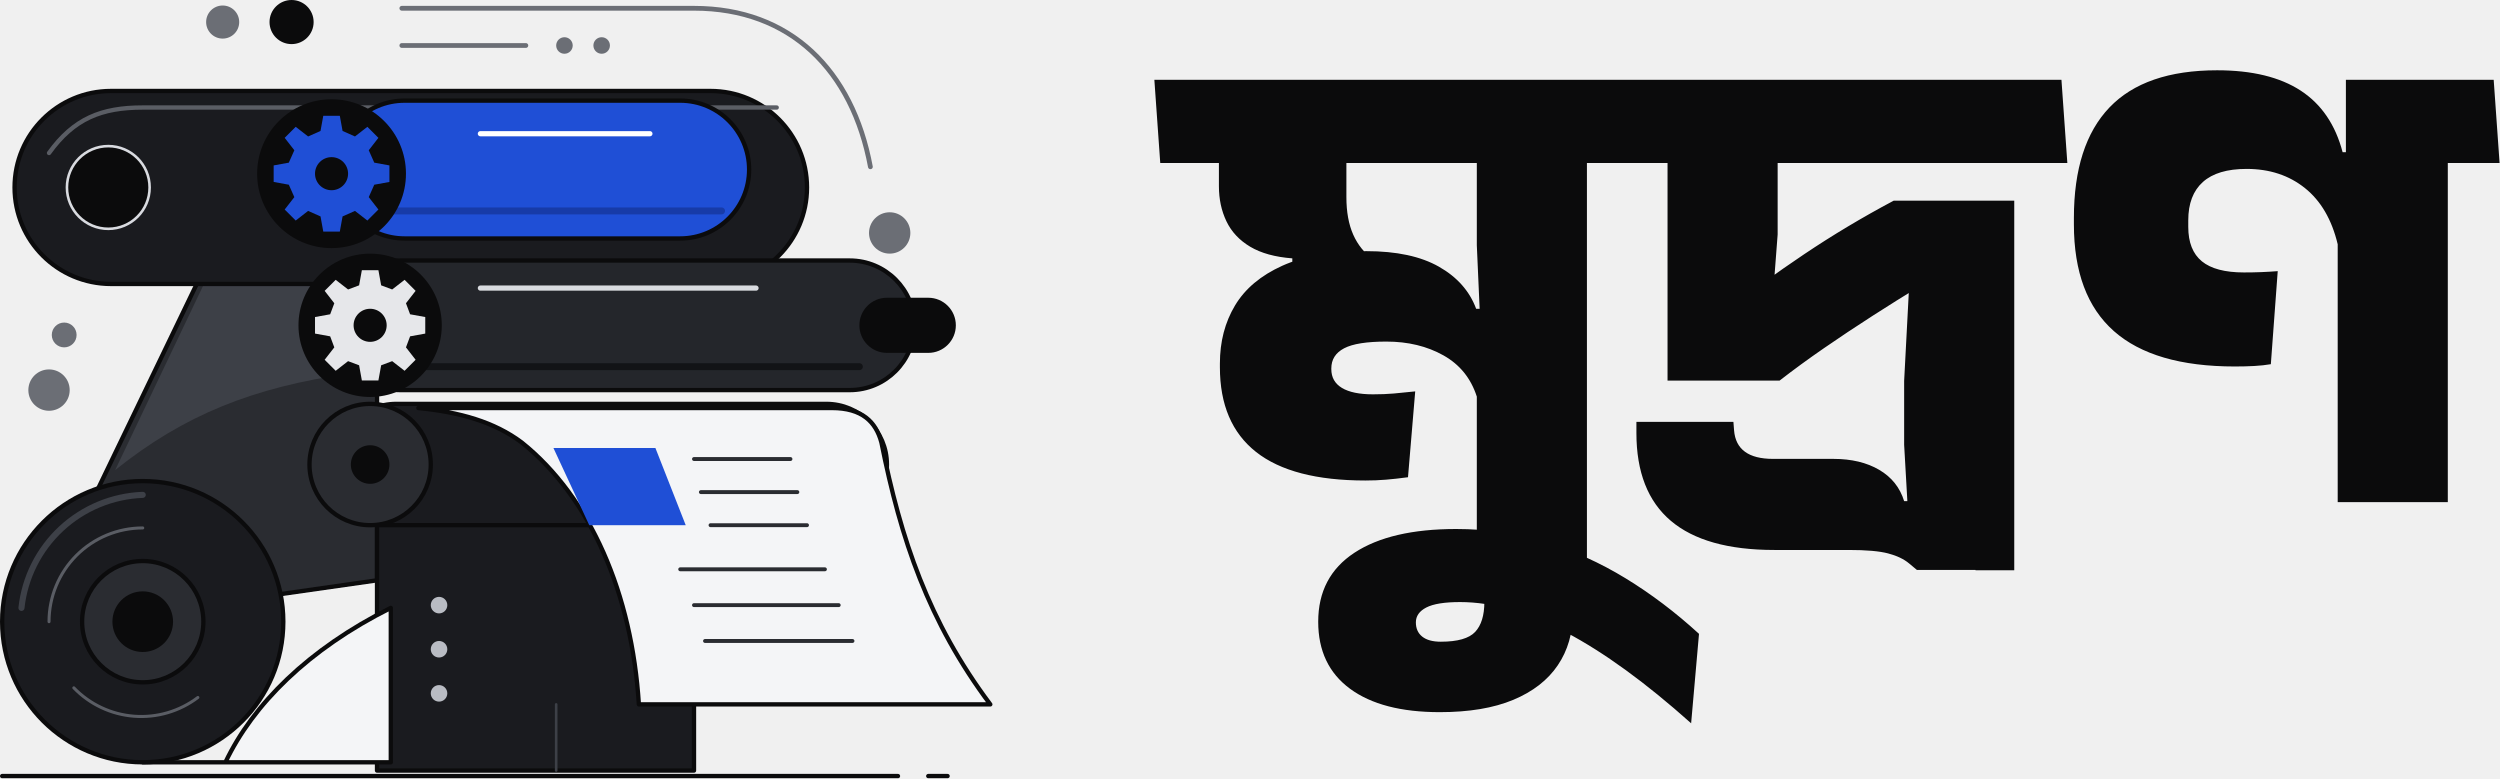
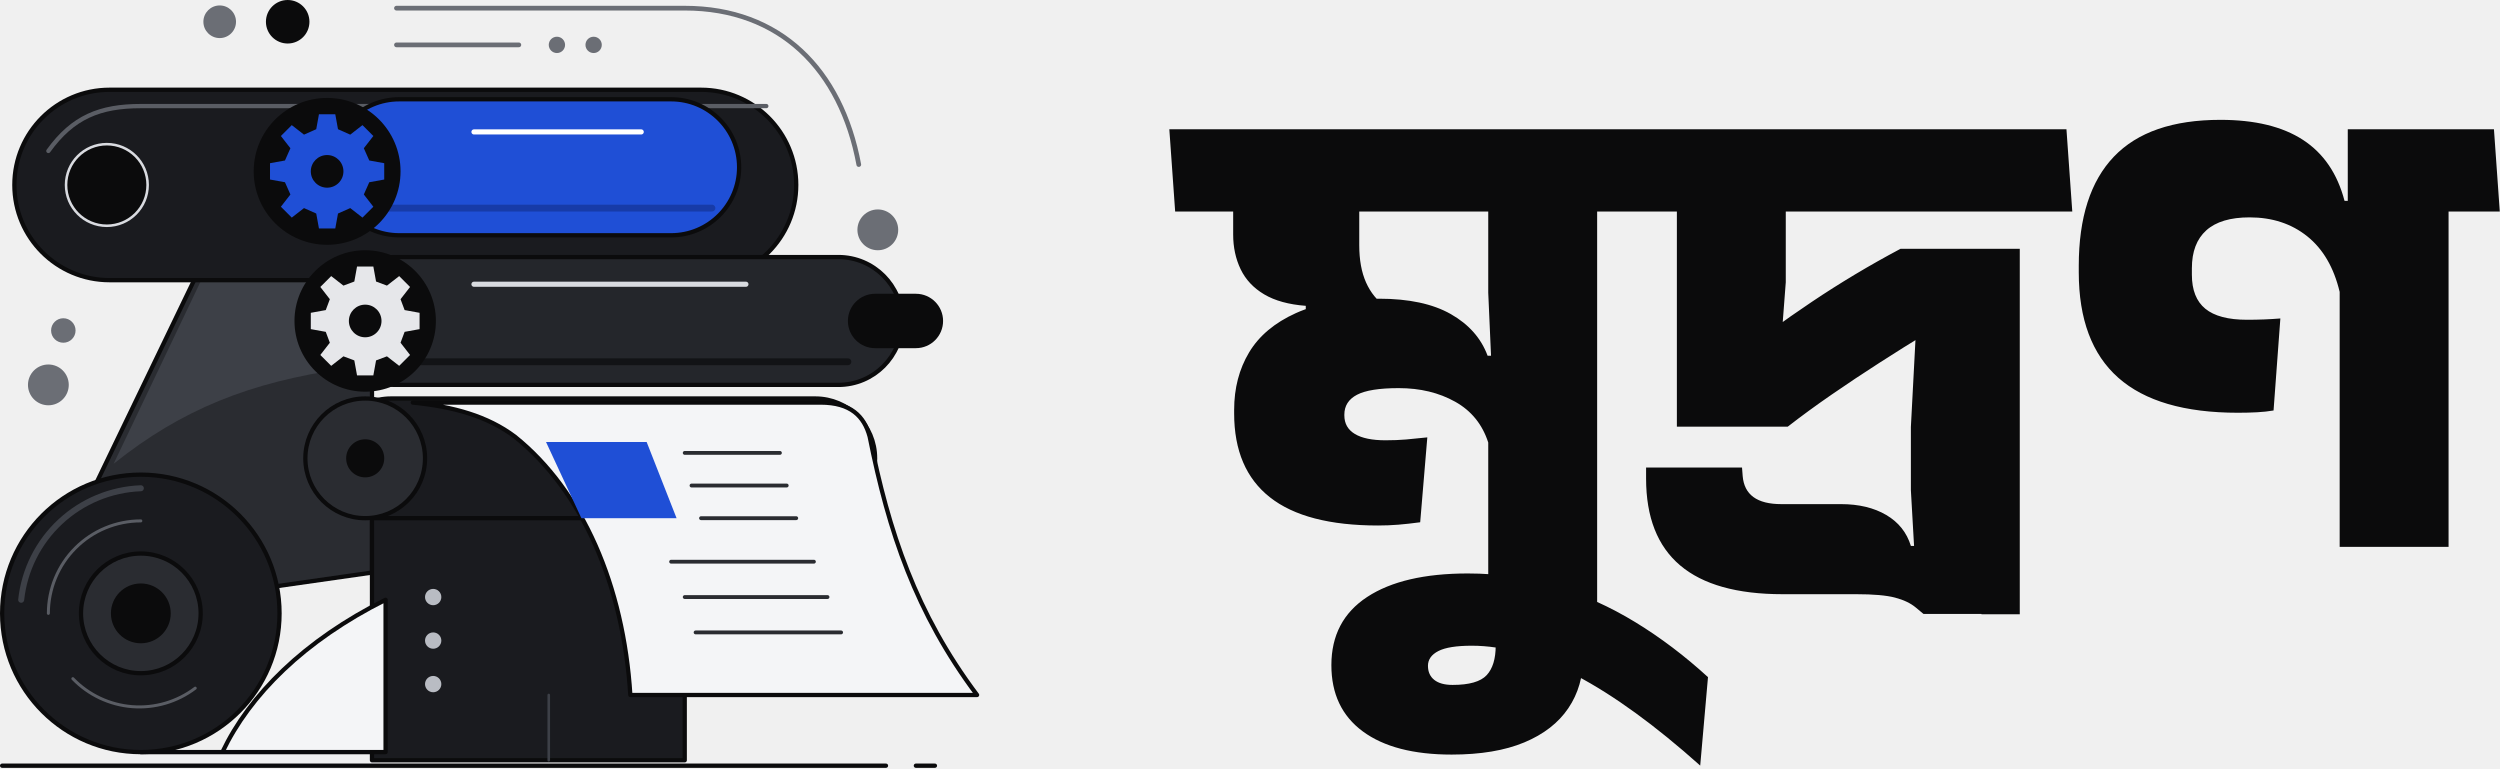
- <svg xmlns="http://www.w3.org/2000/svg" width="5764" height="1795" viewBox="0 0 5764 1795" fill="none">
+ <svg xmlns="http://www.w3.org/2000/svg" width="5842" height="1795" viewBox="0 0 5842 1795" fill="none">
  <path d="M513.391 88.987C534.449 88.987 551.52 71.913 551.52 50.85C551.52 29.787 534.449 12.712 513.391 12.712C492.333 12.712 475.262 29.787 475.262 50.85C475.262 71.913 492.333 88.987 513.391 88.987Z" fill="#6B6E75" />
  <path d="M672.263 101.7C700.34 101.7 723.102 78.934 723.102 50.85C723.102 22.766 700.34 0 672.263 0C644.185 0 621.424 22.766 621.424 50.85C621.424 78.934 644.185 101.7 672.263 101.7Z" fill="#0B0B0C" />
  <path d="M926.457 19.069H1600.07C1822.49 19.069 1965.48 162.084 2006.79 384.553" stroke-width="11" stroke-linecap="round" stroke-linejoin="round" stroke="#6B6E75" />
  <path d="M926.457 104.878H1212.43" stroke-width="11" stroke-linecap="round" stroke-linejoin="round" stroke="#6B6E75" />
  <path d="M1301.39 123.947C1311.92 123.947 1320.46 115.409 1320.46 104.878C1320.46 94.347 1311.92 85.809 1301.39 85.809C1290.87 85.809 1282.33 94.347 1282.33 104.878C1282.33 115.409 1290.87 123.947 1301.39 123.947Z" fill="#6B6E75" />
  <path d="M1387.19 123.947C1397.71 123.947 1406.25 115.409 1406.25 104.878C1406.25 94.347 1397.71 85.809 1387.19 85.809C1376.66 85.809 1368.12 94.347 1368.12 104.878C1368.12 115.409 1376.66 123.947 1387.19 123.947Z" fill="#6B6E75" />
  <path d="M2051.27 584.775C2077.59 584.775 2098.93 563.431 2098.93 537.103C2098.93 510.775 2077.59 489.431 2051.27 489.431C2024.95 489.431 2003.61 510.775 2003.61 537.103C2003.61 563.431 2024.95 584.775 2051.27 584.775Z" fill="#6B6E75" />
  <path d="M147.986 800.887C163.779 800.887 176.583 788.081 176.583 772.284C176.583 756.487 163.779 743.681 147.986 743.681C132.192 743.681 119.389 756.487 119.389 772.284C119.389 788.081 132.192 800.887 147.986 800.887Z" fill="#6B6E75" />
  <path d="M113.033 947.081C139.355 947.081 160.694 925.738 160.694 899.409C160.694 873.081 139.355 851.737 113.033 851.737C86.71 851.737 65.371 873.081 65.371 899.409C65.371 925.738 86.71 947.081 113.033 947.081Z" fill="#6B6E75" />
  <path d="M599.181 352.772L170.227 1242.65L424.422 1401.55L869.263 1337.99V479.897L599.181 352.772Z" fill="#2A2C31" stroke-width="10" stroke-linecap="round" stroke-linejoin="round" stroke="#0B0B0C" />
  <path d="M599.182 384.553L265.551 1083.74C424.423 956.616 583.295 893.053 805.715 861.272L821.603 511.678L599.182 384.553Z" fill="#3D4047" />
  <path d="M1638.2 209.756H256.018C133.179 209.756 33.598 309.359 33.598 432.225C33.598 555.091 133.179 654.694 256.018 654.694H1638.2C1761.04 654.694 1860.63 555.091 1860.63 432.225C1860.63 309.359 1761.04 209.756 1638.2 209.756Z" fill="#1A1B1F" stroke-width="10" stroke-linecap="round" stroke-linejoin="round" stroke="#0B0B0C" />
  <path d="M113.033 352.772C170.227 273.319 233.776 247.894 329.099 247.894H1790.72" stroke-width="10" stroke-linecap="round" stroke-linejoin="round" stroke="#5A5D64" />
  <path d="M249.663 527.569C302.309 527.569 344.986 484.882 344.986 432.225C344.986 379.568 302.309 336.881 249.663 336.881C197.017 336.881 154.34 379.568 154.34 432.225C154.34 484.882 197.017 527.569 249.663 527.569Z" fill="#0B0B0C" stroke-width="6" stroke-linecap="round" stroke-linejoin="round" stroke="#D9DBE0" />
  <path d="M1568.3 232.003H932.811C845.069 232.003 773.939 303.148 773.939 390.909C773.939 478.671 845.069 549.816 932.811 549.816H1568.3C1656.04 549.816 1727.17 478.671 1727.17 390.909C1727.17 303.148 1656.04 232.003 1568.3 232.003Z" fill="#1F4FD6" stroke-width="10" stroke-linecap="round" stroke-linejoin="round" stroke="#0B0B0C" />
  <path d="M869.264 486.253H1663.62Z" fill="black" />
  <path d="M869.264 486.253H1663.62" stroke-width="16" stroke-linecap="round" stroke-linejoin="round" stroke="#173BA8" />
  <path d="M1107.57 308.278H1498.4Z" fill="black" />
  <path d="M1107.57 308.278H1498.4" stroke-width="12" stroke-linecap="round" stroke-linejoin="round" stroke="white" />
  <path d="M764.408 572.062C859.17 572.062 935.99 495.226 935.99 400.444C935.99 305.661 859.17 228.825 764.408 228.825C669.646 228.825 592.826 305.661 592.826 400.444C592.826 495.226 669.646 572.062 764.408 572.062Z" fill="#0B0B0C" />
  <path d="M745.343 266.962H783.472L789.827 301.922L818.424 314.634L847.021 292.387L872.44 317.812L850.198 346.416L862.908 375.019L897.86 381.375V419.512L862.908 425.869L850.198 454.472L872.44 483.075L847.021 508.5L818.424 486.253L789.827 498.966L783.472 533.925H745.343L738.988 498.966L710.391 486.253L681.794 508.5L656.375 483.075L678.617 454.472L665.907 425.869L630.955 419.512V381.375L665.907 375.019L678.617 346.416L656.375 317.812L681.794 292.387L710.391 314.634L738.988 301.922L745.343 266.962Z" fill="#1F4FD6" />
  <path d="M764.409 438.581C785.467 438.581 802.538 421.506 802.538 400.444C802.538 379.381 785.467 362.306 764.409 362.306C743.35 362.306 726.279 379.381 726.279 400.444C726.279 421.506 743.35 438.581 764.409 438.581Z" fill="#0B0B0C" />
  <path d="M1959.12 600.666H923.279C840.801 600.666 773.939 667.542 773.939 750.037C773.939 832.533 840.801 899.409 923.279 899.409H1959.12C2041.6 899.409 2108.46 832.533 2108.46 750.037C2108.46 667.542 2041.6 600.666 1959.12 600.666Z" fill="#24262B" stroke-width="10" stroke-linecap="round" stroke-linejoin="round" stroke="#0B0B0C" />
  <path d="M2140.24 686.475H2044.92C2009.82 686.475 1981.37 714.933 1981.37 750.038C1981.37 785.142 2009.82 813.6 2044.92 813.6H2140.24C2175.34 813.6 2203.79 785.142 2203.79 750.038C2203.79 714.933 2175.34 686.475 2140.24 686.475Z" fill="#0B0B0C" />
  <path d="M869.264 845.381H1981.37Z" fill="black" />
  <path d="M869.264 845.381H1981.37" stroke-width="16" stroke-linecap="round" stroke-linejoin="round" stroke="#121316" />
  <path d="M1107.57 664.228H1743.06Z" fill="black" />
  <path d="M1107.57 664.228H1743.06" stroke-width="12" stroke-linecap="round" stroke-linejoin="round" stroke="#D9DBE0" />
  <path d="M853.377 915.3C944.629 915.3 1018.6 841.309 1018.6 750.037C1018.6 658.765 944.629 584.775 853.377 584.775C762.125 584.775 688.15 658.765 688.15 750.037C688.15 841.309 762.125 915.3 853.377 915.3Z" fill="#0B0B0C" />
  <path d="M834.312 622.913H872.441L878.796 657.872L904.216 667.406L932.813 645.159L958.232 670.584L935.99 699.188L945.523 724.613L980.474 730.969V769.106L945.523 775.463L935.99 800.888L958.232 829.491L932.813 854.916L904.216 832.669L878.796 842.203L872.441 877.163H834.312L827.957 842.203L802.538 832.669L773.941 854.916L748.521 829.491L770.763 800.888L761.231 775.463L726.279 769.106V730.969L761.231 724.613L770.763 699.188L748.521 670.584L773.941 645.159L802.538 667.406L827.957 657.872L834.312 622.913Z" fill="#E6E7EA" />
  <path d="M853.377 788.175C874.436 788.175 891.507 771.1 891.507 750.037C891.507 728.975 874.436 711.9 853.377 711.9C832.319 711.9 815.248 728.975 815.248 750.037C815.248 771.1 832.319 788.175 853.377 788.175Z" fill="#0B0B0C" />
  <path d="M1905.11 931.19H913.747C836.533 931.19 773.939 993.798 773.939 1071.03C773.939 1148.26 836.533 1210.87 913.747 1210.87H1905.11C1982.32 1210.87 2044.92 1148.26 2044.92 1071.03C2044.92 993.798 1982.32 931.19 1905.11 931.19Z" fill="#1A1B1F" stroke-width="10" stroke-linecap="round" stroke-linejoin="round" stroke="#0B0B0C" />
  <path d="M853.376 1210.87C930.589 1210.87 993.183 1148.26 993.183 1071.03C993.183 993.798 930.589 931.19 853.376 931.19C776.162 931.19 713.568 993.798 713.568 1071.03C713.568 1148.26 776.162 1210.87 853.376 1210.87Z" fill="#2A2C31" stroke-width="10" stroke-linecap="round" stroke-linejoin="round" stroke="#0B0B0C" />
  <path d="M853.377 1115.52C877.945 1115.52 897.861 1095.6 897.861 1071.03C897.861 1046.46 877.945 1026.53 853.377 1026.53C828.809 1026.53 808.893 1046.46 808.893 1071.03C808.893 1095.6 828.809 1115.52 853.377 1115.52Z" fill="#0B0B0C" />
  <path d="M869.264 1210.87H1600.07V1776.57H869.264V1210.87Z" fill="#1A1B1F" stroke-width="10" stroke-linecap="round" stroke-linejoin="round" stroke="#0B0B0C" />
  <path d="M1282.33 1624.02V1776.57Z" fill="black" />
  <path d="M1282.33 1624.02V1776.57" stroke-width="6" stroke-linecap="round" stroke-linejoin="round" stroke="#3D4047" />
  <path d="M1012.25 1414.27C1022.78 1414.27 1031.31 1405.73 1031.31 1395.2C1031.31 1384.67 1022.78 1376.13 1012.25 1376.13C1001.72 1376.13 993.184 1384.67 993.184 1395.2C993.184 1405.73 1001.72 1414.27 1012.25 1414.27Z" fill="#B9BCC3" />
  <path d="M1012.25 1515.97C1022.78 1515.97 1031.31 1507.43 1031.31 1496.9C1031.31 1486.37 1022.78 1477.83 1012.25 1477.83C1001.72 1477.83 993.184 1486.37 993.184 1496.9C993.184 1507.43 1001.72 1515.97 1012.25 1515.97Z" fill="#B9BCC3" />
  <path d="M1012.25 1617.67C1022.78 1617.67 1031.31 1609.13 1031.31 1598.6C1031.31 1588.07 1022.78 1579.53 1012.25 1579.53C1001.72 1579.53 993.184 1588.07 993.184 1598.6C993.184 1609.13 1001.72 1617.67 1012.25 1617.67Z" fill="#B9BCC3" />
  <path d="M964.586 940.725H1917.82C1987.72 940.725 2019.5 972.506 2032.21 1020.18C2076.69 1242.65 2140.24 1433.33 2283.22 1624.02H1472.98C1457.09 1369.77 1361.77 1147.3 1202.89 1020.18C1139.35 972.506 1059.91 950.259 964.586 940.725Z" fill="#F4F5F7" stroke-width="10" stroke-linecap="round" stroke-linejoin="round" stroke="#0B0B0C" />
  <path d="M1275.97 1032.89H1511.11L1581.01 1210.87H1358.59L1275.97 1032.89Z" fill="#1F4FD6" />
  <path d="M1600.07 1058.32H1822.49Z" fill="black" />
  <path d="M1600.07 1058.32H1822.49" stroke-width="9" stroke-linecap="round" stroke-linejoin="round" stroke="#2A2C31" />
  <path d="M1615.96 1134.59H1838.38Z" fill="black" />
  <path d="M1615.96 1134.59H1838.38" stroke-width="9" stroke-linecap="round" stroke-linejoin="round" stroke="#2A2C31" />
  <path d="M1638.21 1210.87H1860.63Z" fill="black" />
  <path d="M1638.21 1210.87H1860.63" stroke-width="9" stroke-linecap="round" stroke-linejoin="round" stroke="#2A2C31" />
  <path d="M1568.3 1312.57H1901.93Z" fill="black" />
  <path d="M1568.3 1312.57H1901.93" stroke-width="9" stroke-linecap="round" stroke-linejoin="round" stroke="#2A2C31" />
  <path d="M1600.07 1395.2H1933.71Z" fill="black" />
  <path d="M1600.07 1395.2H1933.71" stroke-width="9" stroke-linecap="round" stroke-linejoin="round" stroke="#2A2C31" />
  <path d="M1625.49 1477.83H1965.48Z" fill="black" />
  <path d="M1625.49 1477.83H1965.48" stroke-width="9" stroke-linecap="round" stroke-linejoin="round" stroke="#2A2C31" />
  <path d="M329.1 1757.5H901.039V1401.55C710.392 1496.9 583.295 1624.02 519.746 1757.5H329.1Z" fill="#F4F5F7" stroke-width="10" stroke-linecap="round" stroke-linejoin="round" stroke="#0B0B0C" />
  <path d="M329.099 1757.5C508.094 1757.5 653.198 1612.37 653.198 1433.33C653.198 1254.3 508.094 1109.17 329.099 1109.17C150.104 1109.17 5 1254.3 5 1433.33C5 1612.37 150.104 1757.5 329.099 1757.5Z" fill="#1A1B1F" stroke-width="10" stroke-linecap="round" stroke-linejoin="round" stroke="#0B0B0C" />
  <path d="M329.099 1140.95C258.98 1143.59 192.15 1171.37 140.814 1219.21C89.478 1267.06 57.062 1331.78 49.484 1401.55" stroke-width="14" stroke-linecap="round" stroke-linejoin="round" stroke="#3D4047" />
  <path d="M113.033 1433.33C113.033 1376.02 135.797 1321.05 176.317 1280.52C216.838 1239.99 271.795 1217.22 329.099 1217.22" stroke-width="7" stroke-linecap="round" stroke-linejoin="round" stroke="#5A5D64" />
  <path d="M456.196 1608.13C414.06 1640.05 361.687 1655.42 308.988 1651.32C256.29 1647.22 206.921 1623.94 170.227 1585.88" stroke-width="7" stroke-linecap="round" stroke-linejoin="round" stroke="#5A5D64" />
  <path d="M329.098 1573.17C406.312 1573.17 468.906 1510.56 468.906 1433.33C468.906 1356.1 406.312 1293.5 329.098 1293.5C251.885 1293.5 189.291 1356.1 189.291 1433.33C189.291 1510.56 251.885 1573.17 329.098 1573.17Z" fill="#2A2C31" stroke-width="10" stroke-linecap="round" stroke-linejoin="round" stroke="#0B0B0C" />
  <path d="M329.099 1503.25C367.706 1503.25 399.003 1471.95 399.003 1433.33C399.003 1394.72 367.706 1363.42 329.099 1363.42C290.492 1363.42 259.195 1394.72 259.195 1433.33C259.195 1471.95 290.492 1503.25 329.099 1503.25Z" fill="#0B0B0C" />
  <path d="M5 1789.28H2070.34Z" fill="black" />
  <path d="M5 1789.28H2070.34" stroke-width="10" stroke-linecap="round" stroke-linejoin="round" stroke="#0B0B0C" />
  <path d="M2140.24 1789.28H2184.72Z" fill="black" />
  <path d="M2140.24 1789.28H2184.72" stroke-width="10" stroke-linecap="round" stroke-linejoin="round" stroke="#0B0B0C" />
-   <path d="M3148.06 1107.86C3035.73 1107.86 2951.74 1085.95 2896.08 1042.13C2840.42 998.318 2812.59 933.099 2812.59 846.476V838.166C2812.59 787.804 2824.18 743.233 2847.35 704.454C2870.52 665.675 2906.91 635.08 2956.53 612.669C3006.14 590.258 3070.74 579.052 3150.33 579.052C3219.84 579.052 3275.62 591.013 3317.68 614.935C3359.74 638.857 3388.33 671.215 3403.44 712.008H3445.75L3404.95 914.464C3391.35 872.16 3365.66 840.432 3327.88 819.28C3290.11 798.128 3246.28 787.552 3196.42 787.552C3151.08 787.552 3118.59 792.714 3098.95 803.038C3079.3 813.362 3069.48 828.849 3069.48 849.497V851.008C3069.48 870.146 3077.67 884.625 3094.04 894.445C3110.41 904.266 3134.21 909.176 3165.44 909.176C3183.07 909.176 3199.06 908.547 3213.42 907.288C3227.77 906.029 3244.27 904.392 3262.91 902.377L3246.28 1100.3C3227.65 1102.82 3210.65 1104.71 3195.28 1105.97C3179.92 1107.23 3164.18 1107.86 3148.06 1107.86ZM2979.57 642.508V595.672C2939.78 592.65 2907.42 583.711 2882.48 568.854C2857.55 553.997 2839.29 534.481 2827.7 510.308C2816.12 486.134 2810.33 459.19 2810.33 429.476V313.895H3104.24V454.406C3104.24 488.652 3109.53 517.61 3120.1 541.28C3130.68 564.951 3146.05 583.836 3166.19 597.938L2979.57 642.508ZM3404.95 1157.71V798.883L3413.26 752.802L3404.95 565.454V323.716H3658.82V1157.71H3404.95ZM2675.08 375.841L2661.48 183.961H3658.82V375.841H2675.08ZM3556.82 282.167H3658.82V629.666H3556.82V282.167ZM3556.82 375.841V183.961H3764.59L3778.19 375.841H3556.82ZM3404.95 1326.18V1141.85H3658.82V1386.61L3404.95 1326.18ZM3899.08 1667.63C3794.31 1573.96 3697.98 1503.95 3610.08 1457.62C3522.19 1411.29 3440.96 1388.12 3366.42 1388.12C3330.65 1388.12 3304.71 1392.28 3288.59 1400.59C3272.48 1408.9 3264.42 1420.35 3264.42 1434.96C3264.42 1449.06 3269.33 1460.01 3279.15 1467.82C3288.97 1475.63 3303.2 1479.53 3321.84 1479.53C3360.62 1479.53 3387.07 1471.97 3401.17 1456.87C3415.28 1441.76 3422.33 1418.84 3422.33 1388.12V1312.58L3626.33 1350.35V1413.81C3626.33 1459.64 3614.74 1499.67 3591.57 1533.92C3568.4 1568.17 3534.15 1594.73 3488.82 1613.62C3443.48 1632.5 3387.07 1641.95 3319.57 1641.95C3230.42 1641.95 3161.41 1623.94 3112.55 1587.93C3063.69 1551.92 3039.26 1500.43 3039.26 1433.45C3039.26 1363.95 3067.09 1310.94 3122.75 1274.43C3178.41 1237.92 3256.61 1219.66 3357.35 1219.66C3428.88 1219.66 3497.13 1229.61 3562.11 1249.5C3627.08 1269.39 3689.04 1297.34 3747.97 1333.35C3806.91 1369.36 3863.32 1412.04 3917.22 1461.4L3899.08 1667.63ZM4644.06 889.535V1314.84H4554.91L4390.2 981.698V889.535H4644.06ZM3716.24 375.841L3702.64 183.961H4752.86L4766.46 375.841H3716.24ZM4390.2 940.149V878.204L4409.08 519.373L4532.24 595.672C4500.51 614.809 4466.25 635.584 4429.48 657.995C4392.71 680.406 4355.31 703.825 4317.28 728.25C4279.25 752.676 4241.98 777.479 4205.46 802.66C4168.94 827.841 4134.82 852.771 4103.08 877.448H3844.68V240.618H4098.55V540.525L4081.17 767.91L3985.22 713.519C4035.08 673.229 4093.01 630.925 4158.99 586.607C4224.98 542.288 4293.99 500.991 4366.02 462.715H4644.06V940.149H4390.2ZM4419.66 1314.09L4400.02 1197.75L4390.2 1025.51V892.557H4622.15V1314.09H4419.66ZM4419.66 1314.09L4401.53 1298.98C4389.44 1288.91 4373.32 1281.23 4353.17 1275.94C4333.02 1270.65 4302.8 1268.01 4262.51 1268.01H4090.99C3984.71 1268.01 3905.13 1245.6 3852.24 1200.77C3799.35 1155.95 3772.91 1088.47 3772.91 998.318C3772.91 994.289 3772.91 990.134 3772.91 985.853C3772.91 981.572 3772.91 977.165 3772.91 972.633H3996.55L3998.06 992.274C4001.59 1036.09 4031.56 1058 4087.97 1058H4226.99C4268.8 1058 4304.06 1066.43 4332.77 1083.3C4361.48 1100.18 4380.62 1124.22 4390.2 1155.45H4412.86L4419.66 1314.09ZM5152.55 844.965C5028.14 844.965 4935.2 817.769 4873.75 763.378C4812.3 708.987 4781.57 626.896 4781.57 517.107V502.753C4781.57 389.942 4808.9 304.956 4863.55 247.795C4918.2 190.634 5000.94 162.053 5111.75 162.053C5192.34 162.053 5256.57 177.665 5304.42 208.89C5352.27 240.115 5384.51 287.455 5401.13 350.911H5469.13L5389.8 563.188C5376.2 506.279 5351.01 463.093 5314.24 433.631C5277.47 404.169 5232.64 389.438 5179.75 389.438C5134.92 389.438 5101.3 399.511 5078.89 419.656C5056.47 439.801 5045.26 469.262 5045.26 508.041V523.15C5045.26 558.907 5055.71 585.347 5076.62 602.47C5097.52 619.594 5129.88 628.155 5173.71 628.155C5187.31 628.155 5200.53 627.903 5213.37 627.4C5226.22 626.896 5238.94 626.141 5251.53 625.133L5235.66 839.676C5224.08 841.691 5211.36 843.076 5197.51 843.831C5183.66 844.587 5168.67 844.965 5152.55 844.965ZM5389.8 1157.71V425.699L5408.69 418.145V183.961H5643.66V1157.71H5389.8ZM5541.66 282.167H5643.66V629.666H5541.66V282.167ZM5541.66 375.841V183.961H5749.44L5763.04 375.841H5541.66Z" fill="#0B0B0C" />
+   <path d="M3220.23 1228C3107.63 1228 3023.44 1206.05 2967.65 1162.13C2911.85 1118.22 2883.96 1052.85 2883.96 966.031V957.703C2883.96 907.226 2895.57 862.554 2918.8 823.687C2942.02 784.82 2978.5 754.155 3028.24 731.693C3077.97 709.231 3142.72 698 3222.5 698C3292.18 698 3348.1 709.988 3390.26 733.965C3432.42 757.941 3461.07 790.372 3476.22 831.258H3518.63L3477.73 1034.17C3464.1 991.774 3438.35 959.974 3400.48 938.774C3362.61 917.574 3318.69 906.974 3268.7 906.974C3223.26 906.974 3190.69 912.147 3171 922.495C3151.31 932.843 3141.46 948.364 3141.46 969.06V970.574C3141.46 989.755 3149.67 1004.27 3166.08 1014.11C3182.49 1023.95 3206.34 1028.87 3237.65 1028.87C3255.32 1028.87 3271.35 1028.24 3285.74 1026.98C3300.13 1025.72 3316.67 1024.08 3335.35 1022.06L3318.69 1220.43C3300 1222.96 3282.96 1224.85 3267.56 1226.11C3252.16 1227.37 3236.39 1228 3220.23 1228ZM3051.33 761.6V714.657C3011.45 711.629 2979.01 702.669 2954.01 687.778C2929.02 672.888 2910.72 653.328 2899.1 629.099C2887.49 604.87 2881.68 577.865 2881.68 548.084V432.24H3176.3V573.07C3176.3 607.394 3181.6 636.418 3192.21 660.142C3202.81 683.866 3218.21 702.795 3238.41 716.929L3051.33 761.6ZM3477.73 1277.98V918.331L3486.06 872.144L3477.73 684.371V442.083H3732.21V1277.98H3477.73ZM2746.11 494.326L2732.48 302.01H3732.21V494.326H2746.11ZM3629.96 400.44H3732.21V748.729H3629.96V400.44ZM3629.96 494.326V302.01H3838.24L3851.87 494.326H3629.96ZM3477.73 1446.82V1262.08H3732.21V1507.39L3477.73 1446.82ZM3973.05 1789.05C3868.03 1695.17 3771.47 1625 3683.36 1578.57C3595.25 1532.13 3513.83 1508.91 3439.11 1508.91C3403.26 1508.91 3377.26 1513.07 3361.1 1521.4C3344.94 1529.73 3336.86 1541.21 3336.86 1555.85C3336.86 1569.98 3341.79 1580.96 3351.63 1588.79C3361.48 1596.61 3375.74 1600.52 3394.42 1600.52C3433.3 1600.52 3459.81 1592.95 3473.95 1577.81C3488.08 1562.67 3495.15 1539.7 3495.15 1508.91V1433.19L3699.64 1471.05V1534.65C3699.64 1580.58 3688.03 1620.71 3664.8 1655.04C3641.58 1689.36 3607.24 1715.99 3561.8 1734.92C3516.36 1753.85 3459.81 1763.31 3392.15 1763.31C3302.78 1763.31 3233.61 1745.26 3184.63 1709.17C3135.65 1673.08 3111.17 1621.47 3111.17 1554.34C3111.17 1484.68 3139.06 1431.55 3194.86 1394.96C3250.65 1358.36 3329.04 1340.06 3430.02 1340.06C3501.72 1340.06 3570.13 1350.03 3635.27 1369.97C3700.4 1389.91 3762.5 1417.92 3821.58 1454.01C3880.65 1490.11 3937.2 1532.88 3991.23 1582.35L3973.05 1789.05ZM4719.82 1009.19V1435.46H4630.45L4465.34 1101.56V1009.19H4719.82ZM3789.77 494.326L3776.14 302.01H4828.88L4842.51 494.326H3789.77ZM4465.34 1059.92V997.831L4484.28 638.185L4607.73 714.657C4575.92 733.838 4541.58 754.66 4504.73 777.122C4467.87 799.584 4430.38 823.056 4392.26 847.537C4354.14 872.018 4316.77 896.878 4280.17 922.116C4243.56 947.355 4209.35 972.341 4177.54 997.074H3918.52V358.797H4173V659.385L4155.58 887.287L4059.39 832.773C4109.38 792.391 4167.44 749.991 4233.59 705.572C4299.73 661.152 4368.9 619.761 4441.11 581.399H4719.82V1059.92H4465.34ZM4494.88 1434.71L4475.19 1318.11L4465.34 1145.48V1012.22H4697.86V1434.71H4494.88ZM4494.88 1434.71L4476.7 1419.56C4464.59 1409.47 4448.43 1401.77 4428.23 1396.47C4408.04 1391.17 4377.74 1388.52 4337.35 1388.52H4165.42C4058.89 1388.52 3979.11 1366.06 3926.1 1321.13C3873.08 1276.21 3846.57 1208.57 3846.57 1118.22C3846.57 1114.18 3846.57 1110.02 3846.57 1105.73C3846.57 1101.43 3846.57 1097.02 3846.57 1092.47H4070.75L4072.27 1112.16C4075.8 1156.08 4105.84 1178.03 4162.4 1178.03H4301.75C4343.66 1178.03 4379 1186.49 4407.78 1203.4C4436.56 1220.31 4455.75 1244.41 4465.34 1275.71H4488.06L4494.88 1434.71ZM5229.53 964.517C5104.81 964.517 5011.66 937.259 4950.06 882.745C4888.46 828.23 4857.66 745.953 4857.66 635.914V621.528C4857.66 508.46 4885.05 423.281 4939.83 365.99C4994.62 308.699 5077.55 280.053 5188.63 280.053C5269.42 280.053 5333.79 295.701 5381.76 326.996C5429.73 358.292 5462.04 405.74 5478.7 469.341H5546.87L5467.34 682.1C5453.71 625.061 5428.46 581.777 5391.61 552.248C5354.75 522.72 5309.81 507.955 5256.79 507.955C5211.86 507.955 5178.15 518.051 5155.69 538.241C5133.22 558.432 5121.98 587.961 5121.98 626.828V641.971C5121.98 677.809 5132.46 704.309 5153.41 721.471C5174.37 738.634 5206.81 747.215 5250.73 747.215C5264.37 747.215 5277.62 746.962 5290.5 746.457C5303.37 745.953 5316.12 745.196 5328.74 744.186L5312.84 959.217C5301.23 961.236 5288.48 962.624 5274.59 963.381C5260.71 964.138 5245.69 964.517 5229.53 964.517ZM5467.34 1277.98V544.298L5486.28 536.727V302.01H5721.82V1277.98H5467.34ZM5619.57 400.44H5721.82V748.729H5619.57V400.44ZM5619.57 494.326V302.01H5827.85L5841.48 494.326H5619.57Z" fill="#0B0B0C" />
</svg>
